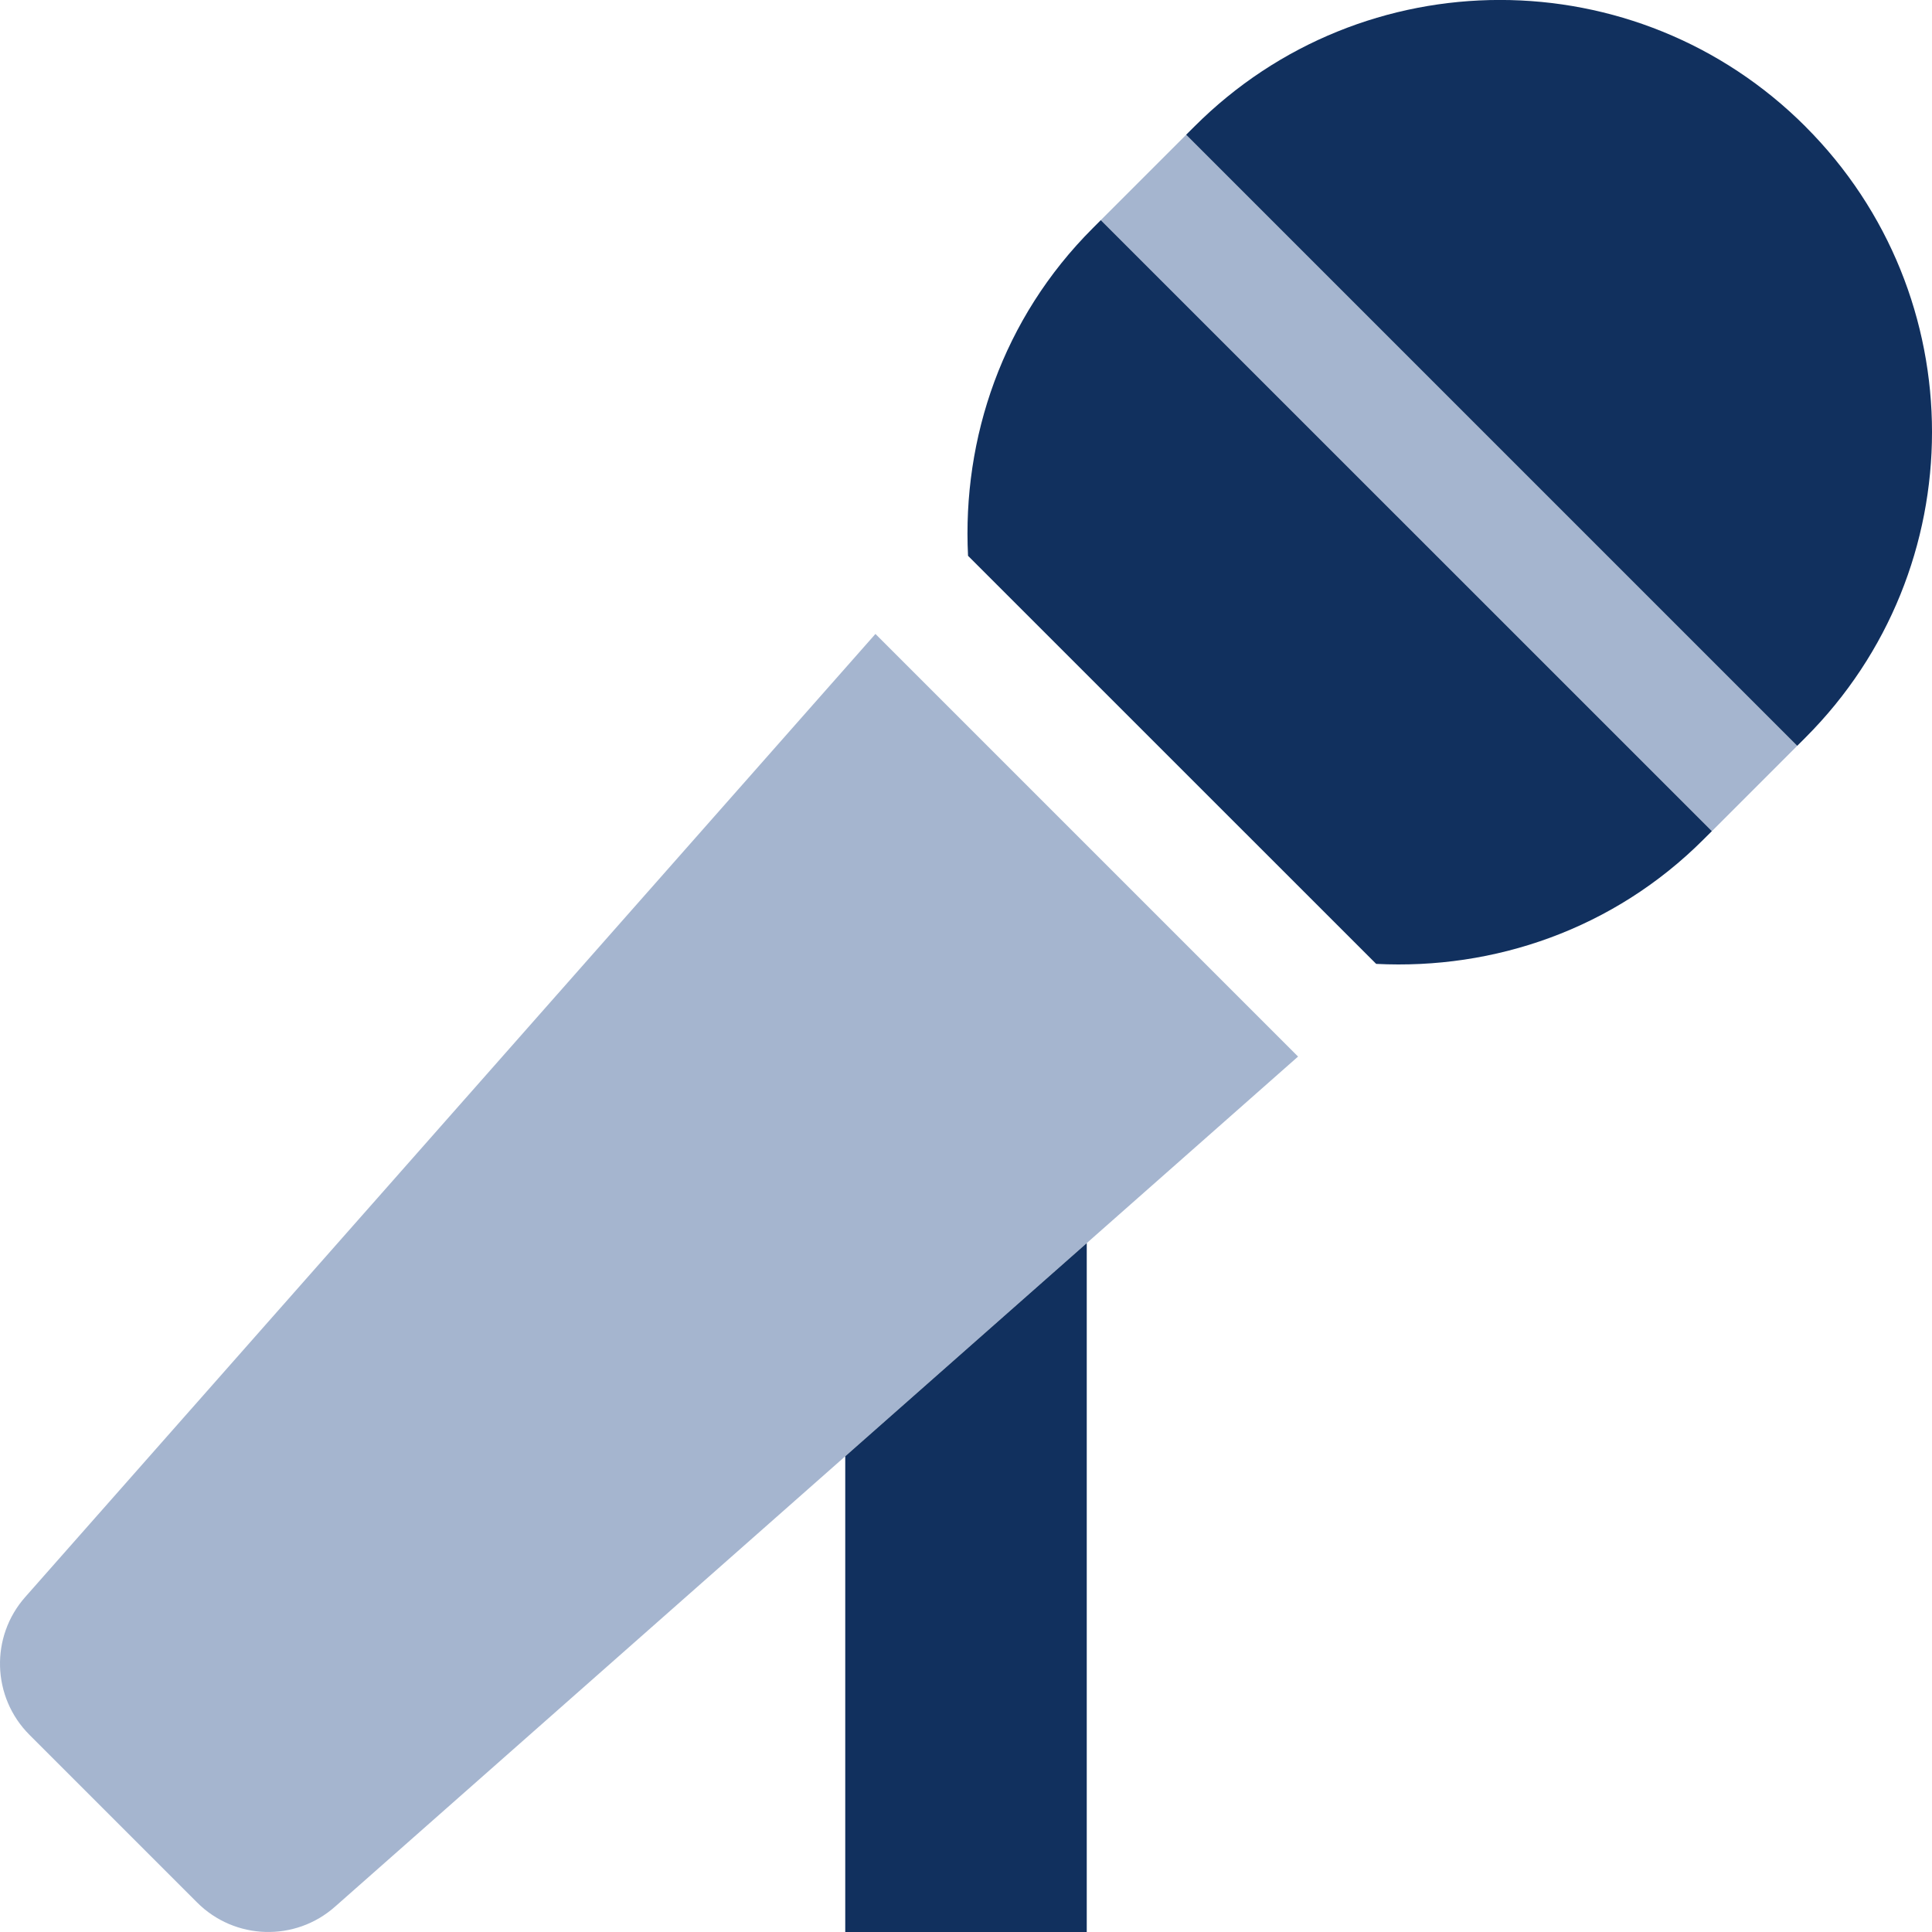
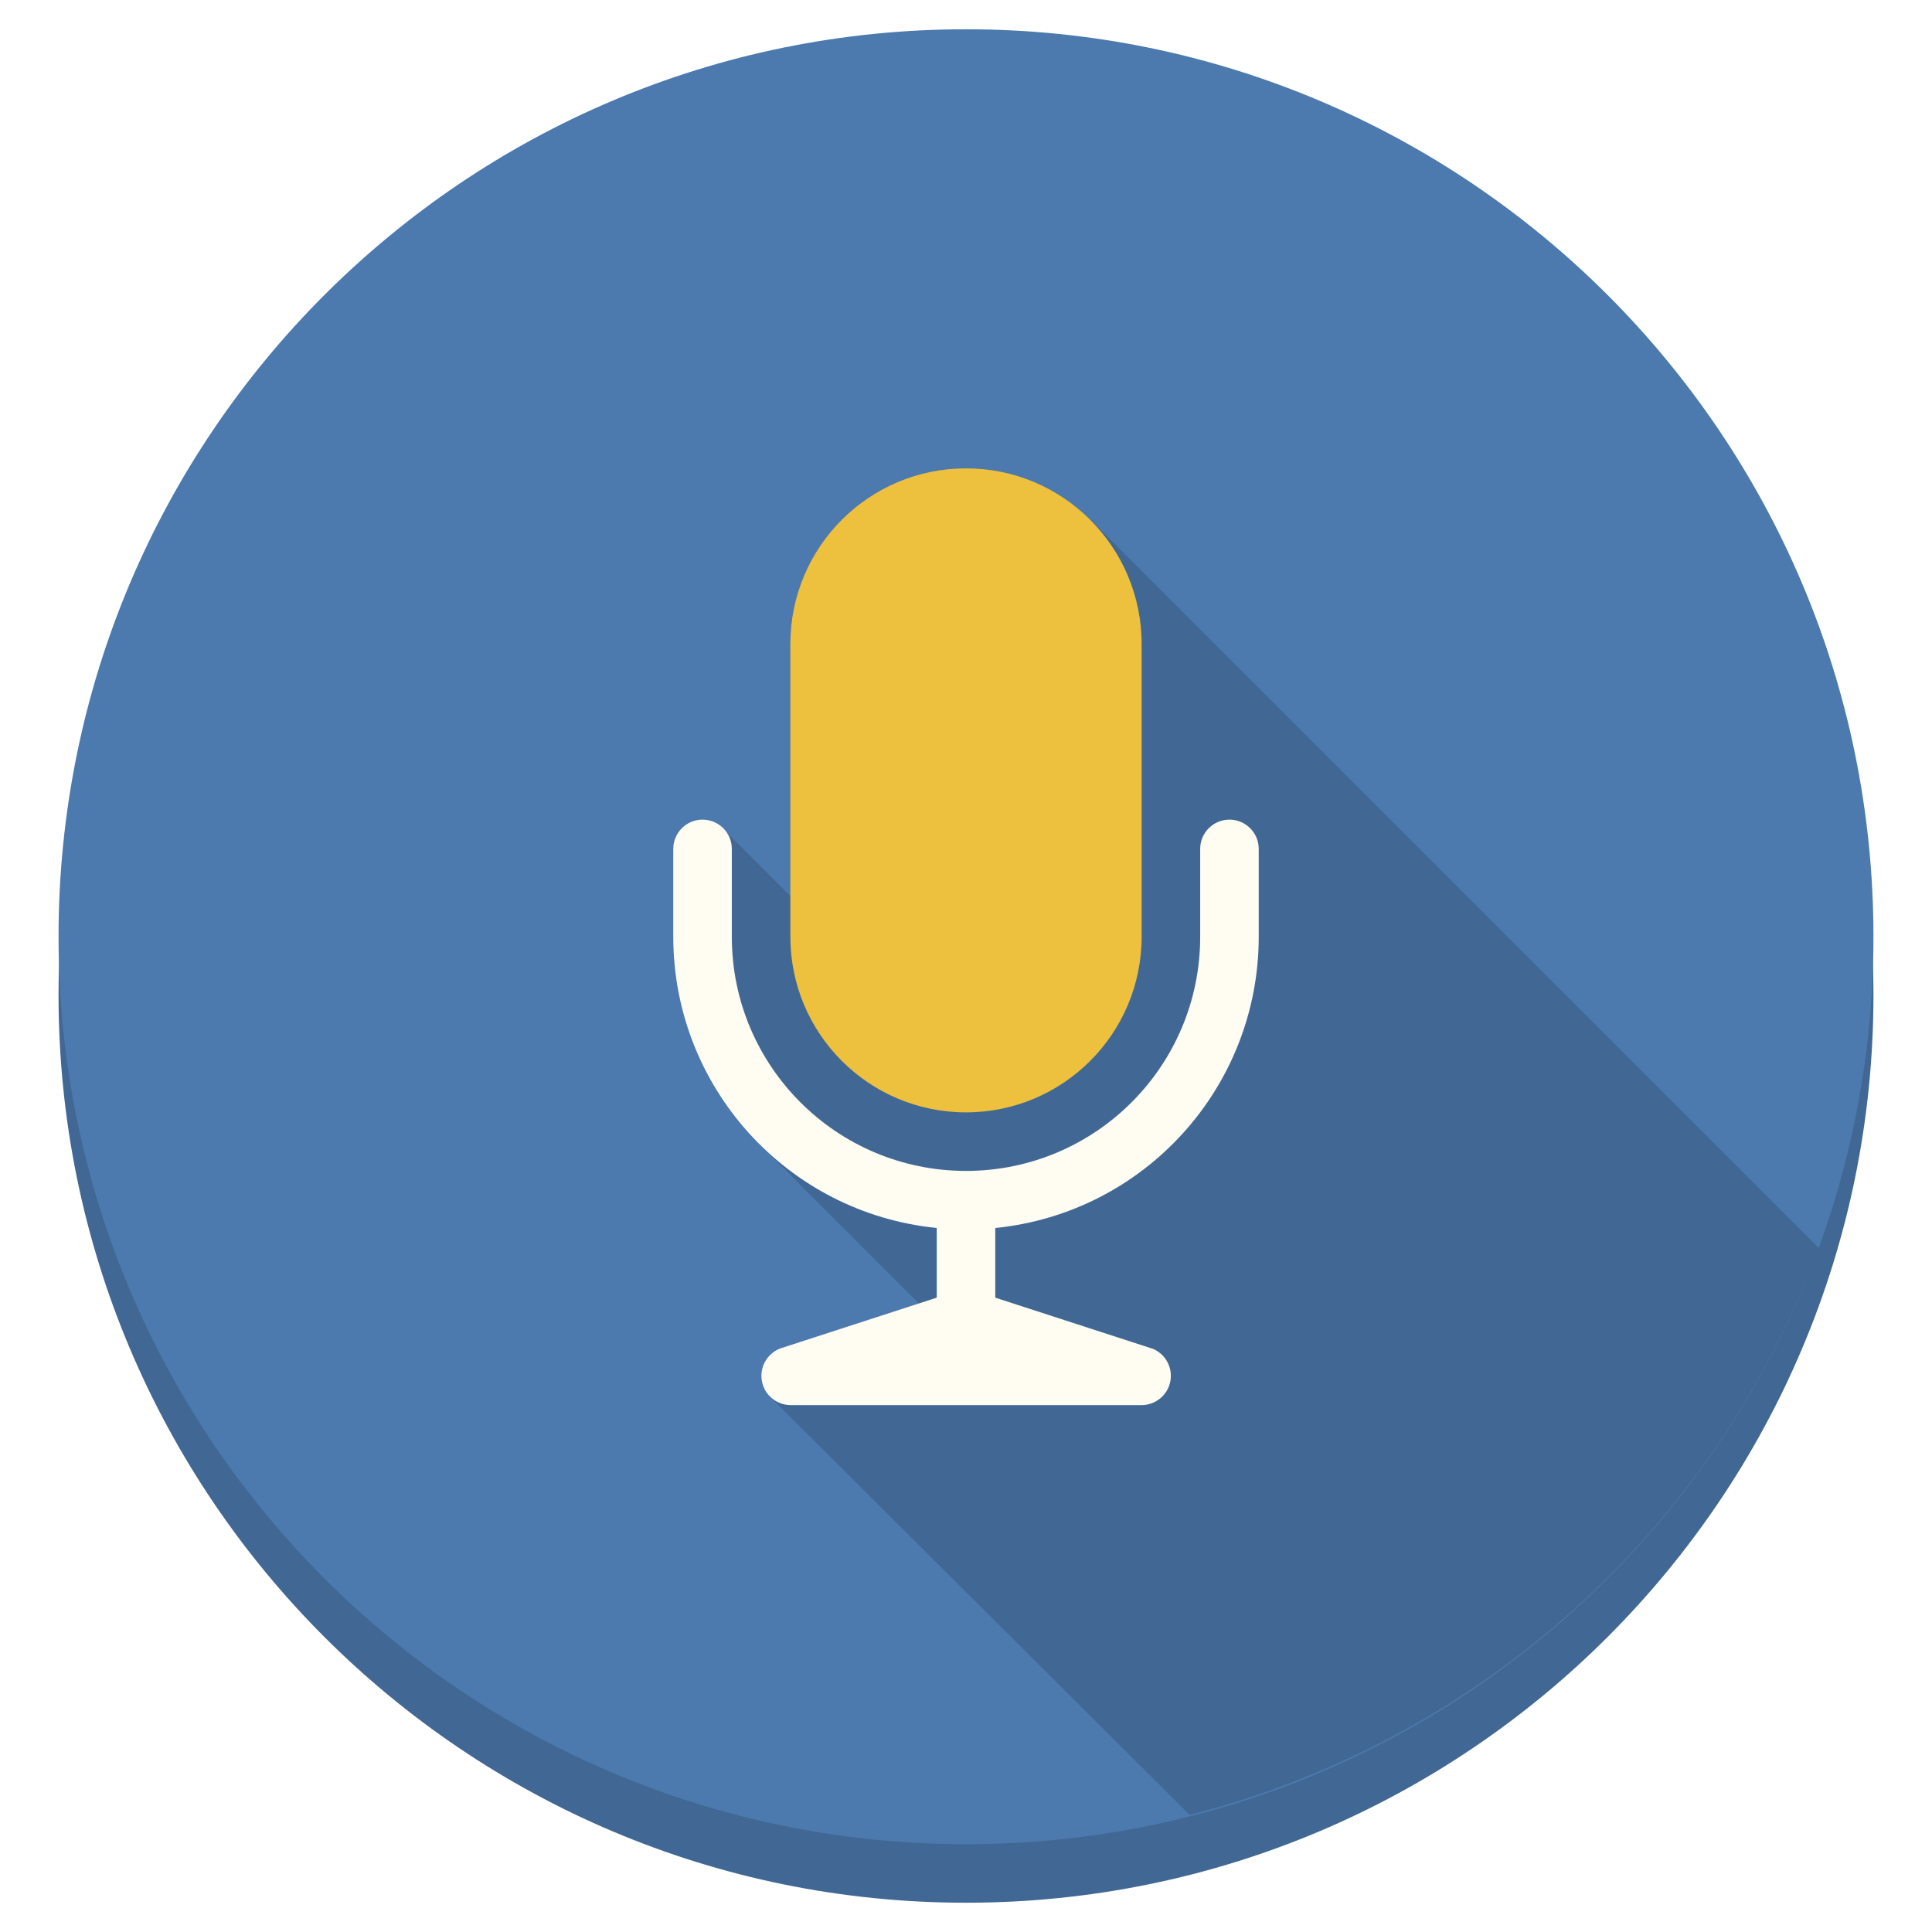
- <svg xmlns="http://www.w3.org/2000/svg" viewBox="0 0 512 512">
+ <svg xmlns="http://www.w3.org/2000/svg" id="Icons" viewBox="0 0 66 66">
  <defs>
-     <style>.fa-secondary{opacity:.4; fill:#1f4788}</style>
+     <style>.cls-1{fill:#416894;}.cls-2{fill:#4c7aae;}.cls-3{opacity:0.15;}.cls-4{fill:#fffcf2;}.cls-5{fill:#edc03d;}</style>
  </defs>
-   <path d="M6.73 423.18a26.67 26.67 0 0 0 1.08 36.57l44.44 44.44a26.67 26.67 0 0 0 36.57 1.07L344 280 232 168zM314.34 35.72l-22.62 22.62 161.94 161.94 22.62-22.63z" class="fa-secondary" />
-   <path style="fill:#11305e" d="M289.54 60.53c-23.84 23.84-34.56 55.55-33 86.77L364.7 255.44c31.21 1.58 62.93-9.14 86.77-33l2.19-2.18L291.72 58.34zm188.92-27a114.49 114.49 0 0 0-161.93 0l-2.19 2.18 161.94 161.94 2.18-2.18a114.49 114.49 0 0 0 0-161.93zM224 512h64V329.44l-64 56.49z" class="fa-primary" />
+   <g id="Microphone">
+     <g id="Circle_Shadow" data-name="Circle Shadow">
+       <circle class="cls-1" cx="33" cy="34" r="31" />
+     </g>
+     <g id="Circle">
+       <circle class="cls-2" cx="33" cy="32" r="31" />
+     </g>
+     <path id="Long_Shadow" data-name="Long Shadow" class="cls-3" d="M40.64,62A31.06,31.06,0,0,0,62.13,42.63L37.23,17.73,33,36.61l-8.31-8.31L24,33.59l1.93,5.48,6.8,6.8L26.29,47.7Z" />
+     <g id="Stand">
+       <path class="cls-4" d="M43,32V29a1,1,0,0,0-2,0v3a8,8,0,0,1-16,0V29a1,1,0,0,0-2,0v3a10,10,0,0,0,9,9.95v2.38l-5.33,1.73h0A1,1,0,0,0,27,48H39a1,1,0,0,0,.39-1.92h0L34,44.33V41.95A10,10,0,0,0,43,32Z" />
+     </g>
+     <g id="Mic">
+       <path class="cls-5" d="M33,16a6,6,0,0,0-6,6V32a6,6,0,0,0,12,0V22A6,6,0,0,0,33,16Z" />
+     </g>
+   </g>
</svg>
